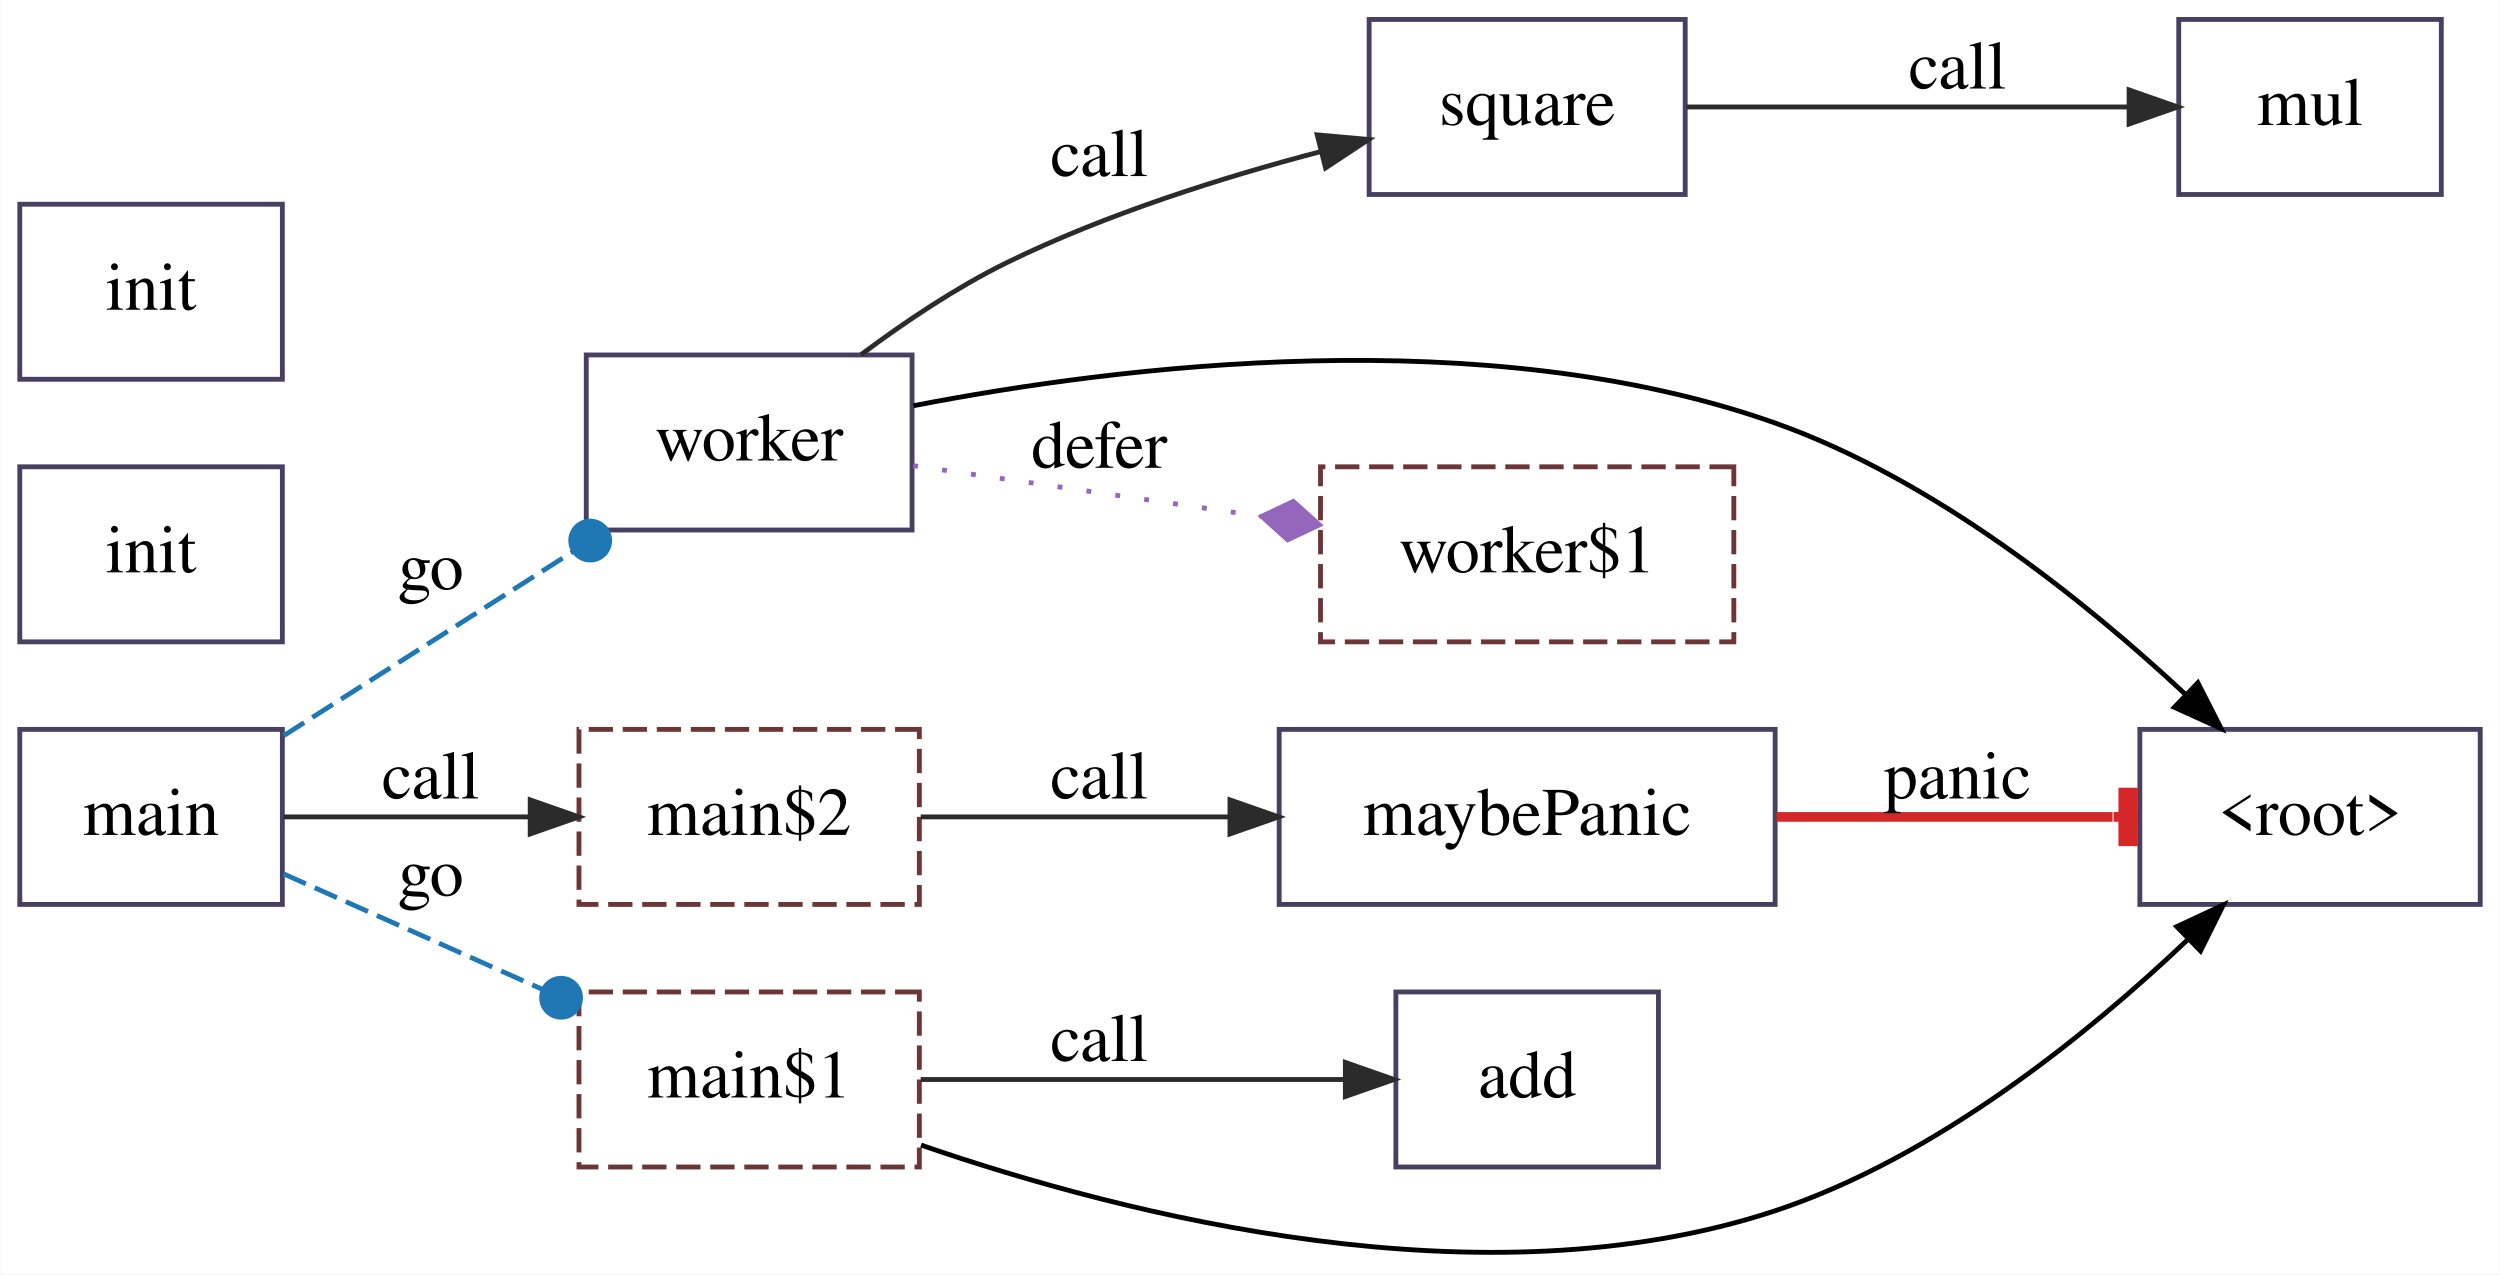
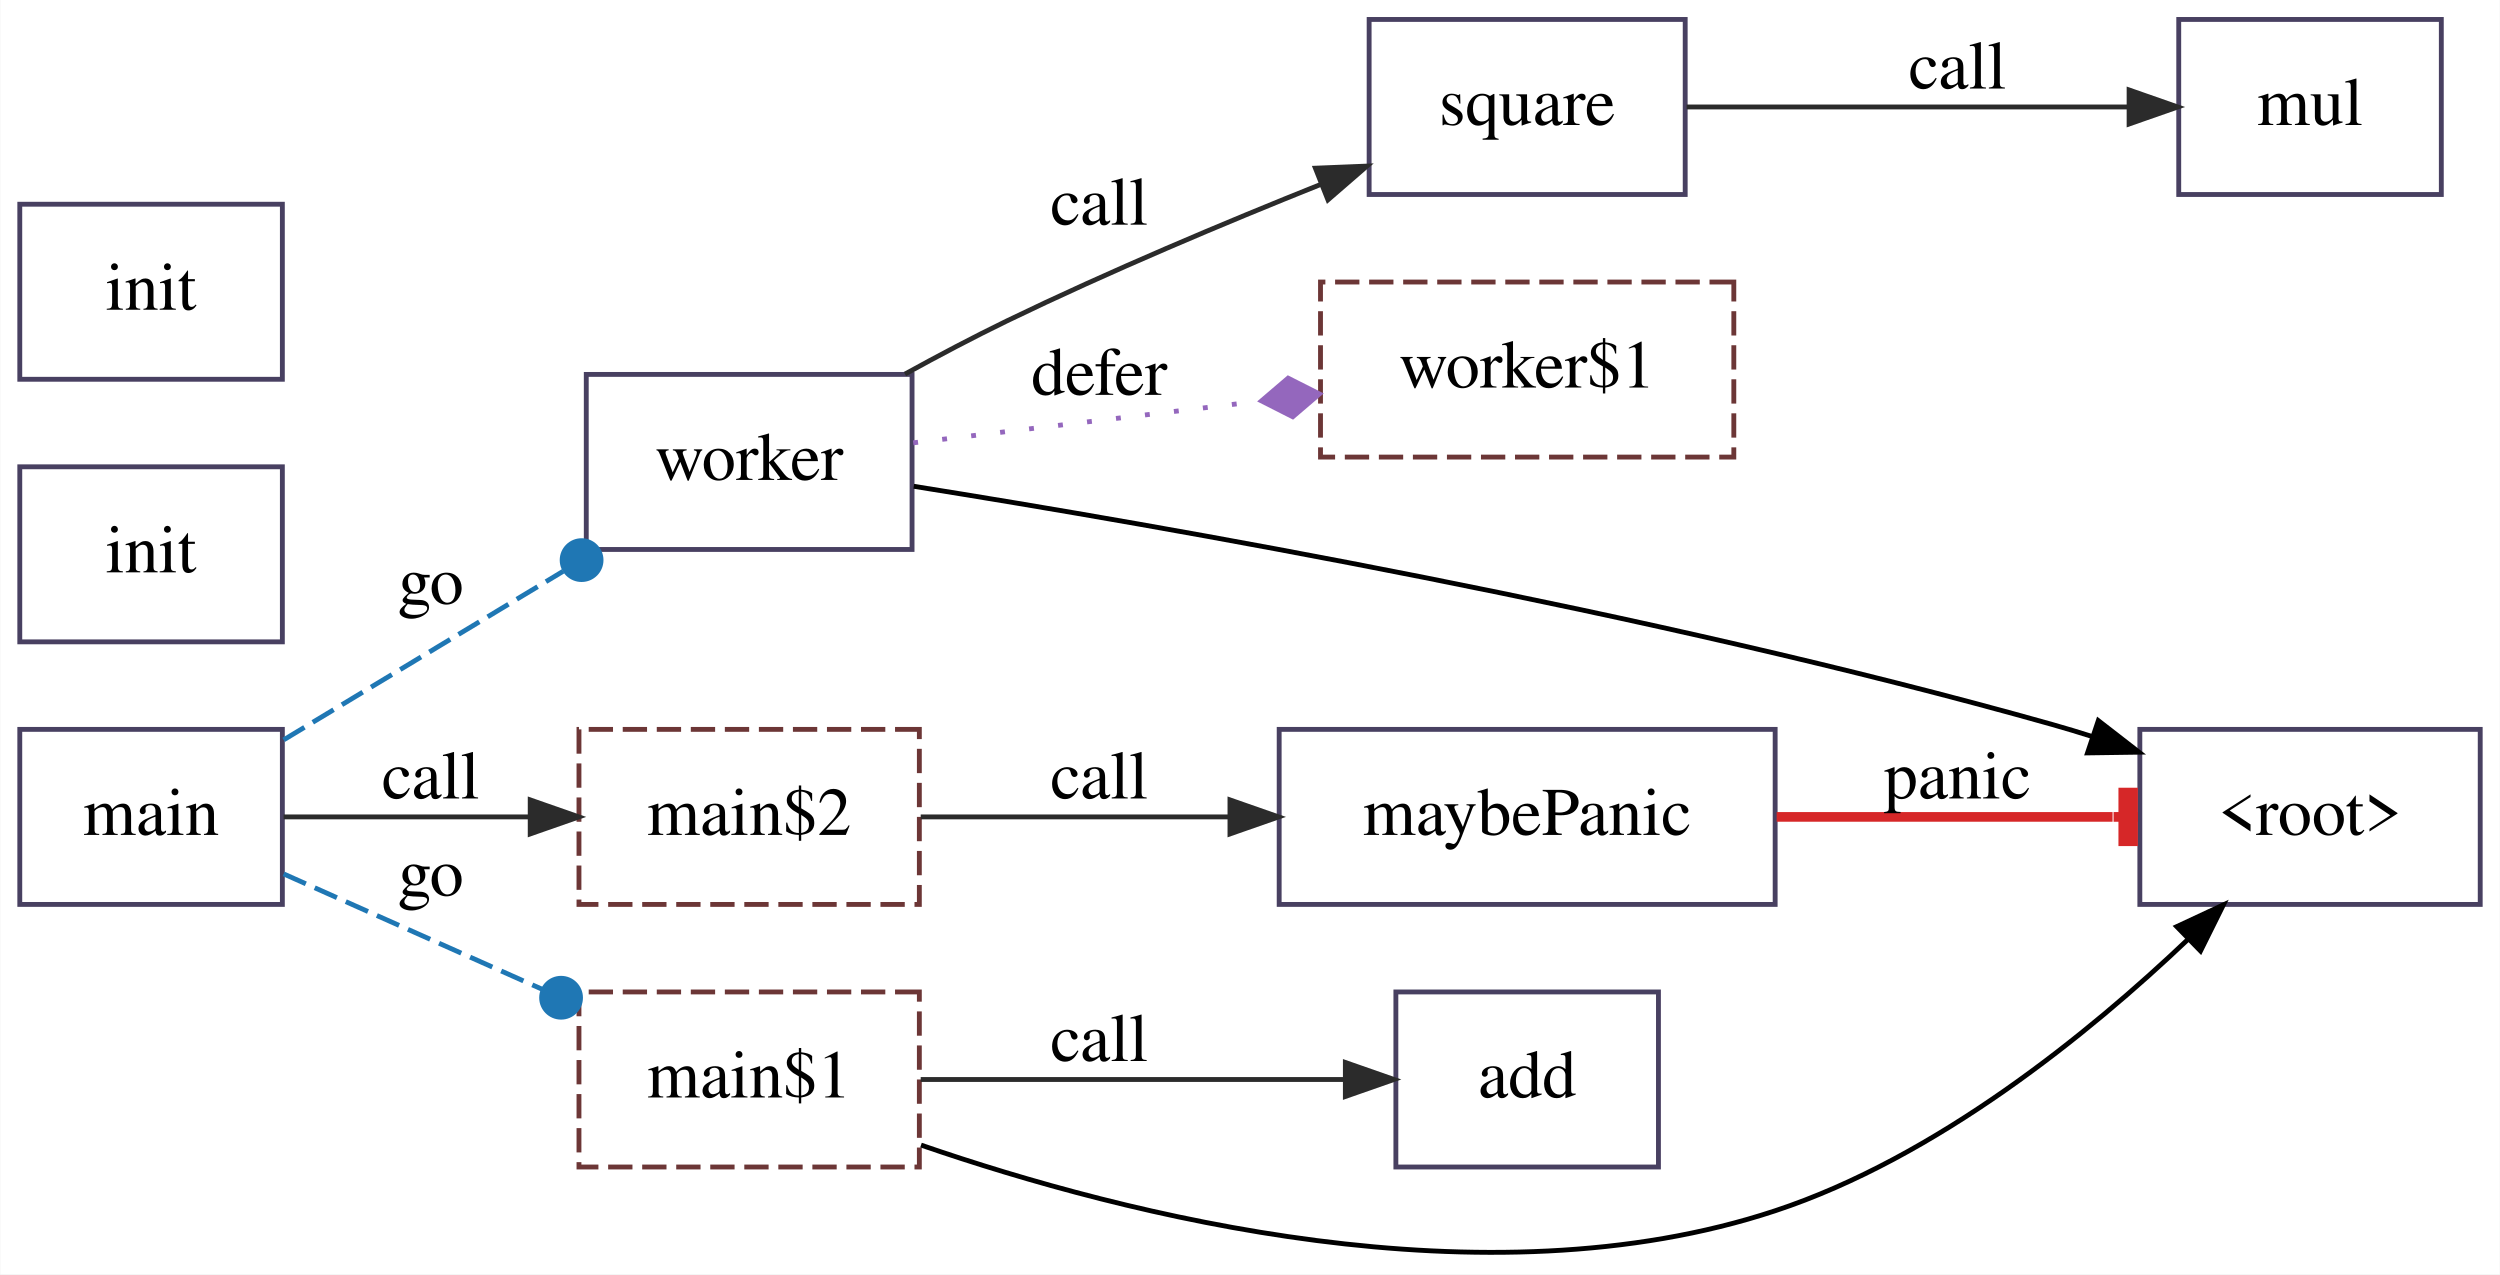
<svg xmlns="http://www.w3.org/2000/svg" xmlns:xlink="http://www.w3.org/1999/xlink" width="514pt" height="262pt" viewBox="0.00 0.00 514.00 262.07">
  <g id="graph0" class="graph" transform="scale(1 1) rotate(0) translate(4 258.07)">
    <polygon fill="white" stroke="transparent" points="-4,4 -4,-258.07 510,-258.07 510,4 -4,4" />
    <g id="node1" class="node">
      <polygon fill="none" stroke="#484061" points="506,-108.07 436,-108.07 436,-72.07 506,-72.07 506,-108.07" />
      <text text-anchor="middle" x="471" y="-86.37" font-family="Times,serif" font-size="14.00">&lt;root&gt;</text>
    </g>
    <g id="node2" class="node">
      <g id="a_node2">
-         <a xlink:title="example.com/depusagetest.add">
-           <polygon fill="none" stroke="#484061" points="337,-54.07 283,-54.07 283,-18.07 337,-18.07 337,-54.07" />
-           <text text-anchor="middle" x="310" y="-32.37" font-family="Times,serif" font-size="14.00">add</text>
+         <a xlink:title="example.com/depusagetest.main">
+           <polygon fill="none" stroke="#484061" points="54,-108.07 0,-108.07 0,-72.07 54,-72.07 54,-108.07" />
+           <text text-anchor="middle" x="27" y="-86.37" font-family="Times,serif" font-size="14.00">main</text>
        </a>
      </g>
+     </g>
+     <g id="node5" class="node">
+       <g id="a_node5">
+         <a xlink:title="example.com/depusagetest.worker">
+           <polygon fill="none" stroke="#484061" points="183.5,-181.07 116.5,-181.07 116.5,-145.07 183.5,-145.07 183.5,-181.07" />
+           <text text-anchor="middle" x="150" y="-159.37" font-family="Times,serif" font-size="14.00">worker</text>
+         </a>
+       </g>
+     </g>
+     <g id="edge1" class="edge">
+       <g id="a_edge1">
+         <a xlink:title="concurrent go worker(1:int, t4, t5)">
+           <path fill="none" stroke="#1f77b4" stroke-dasharray="5,2" d="M54.26,-105.91C71.07,-116.05 93.14,-129.37 111.75,-140.59" />
+           <ellipse fill="#1f77b4" stroke="#1f77b4" cx="115.54" cy="-142.88" rx="4" ry="4" />
+         </a>
+       </g>
+       <text text-anchor="middle" x="84.5" y="-133.87" font-family="Times,serif" font-size="14.00">go</text>
+     </g>
+     <g id="node9" class="node">
+       <g id="a_node9">
+         <a xlink:title="example.com/depusagetest.main$1">
+           <polygon fill="none" stroke="#6c3636" stroke-dasharray="5,2" points="185,-54.07 115,-54.07 115,-18.07 185,-18.07 185,-54.07" />
+           <text text-anchor="middle" x="150" y="-32.37" font-family="Times,serif" font-size="14.00">main$1</text>
+         </a>
+       </g>
+     </g>
+     <g id="edge2" class="edge">
+       <g id="a_edge2">
+         <a xlink:title="concurrent go t9()">
+           <path fill="none" stroke="#1f77b4" stroke-dasharray="5,2" d="M54.26,-78.35C69.82,-71.4 89.91,-62.44 107.57,-54.56" />
+           <ellipse fill="#1f77b4" stroke="#1f77b4" cx="111.32" cy="-52.88" rx="4" ry="4" />
+         </a>
+       </g>
+       <text text-anchor="middle" x="84.5" y="-73.87" font-family="Times,serif" font-size="14.00">go</text>
+     </g>
+     <g id="node11" class="node">
+       <g id="a_node11">
+         <a xlink:title="example.com/depusagetest.main$2">
+           <polygon fill="none" stroke="#6c3636" stroke-dasharray="5,2" points="185,-108.07 115,-108.07 115,-72.07 185,-72.07 185,-108.07" />
+           <text text-anchor="middle" x="150" y="-86.37" font-family="Times,serif" font-size="14.00">main$2</text>
+         </a>
+       </g>
+     </g>
+     <g id="edge3" class="edge">
+       <g id="a_edge3">
+         <a xlink:title="main$2(t12)">
+           <path fill="none" stroke="#2b2b2b" d="M54.26,-90.07C68.99,-90.07 87.77,-90.07 104.71,-90.07" />
+           <polygon fill="#2b2b2b" stroke="#2b2b2b" points="104.97,-93.57 114.97,-90.07 104.97,-86.57 104.97,-93.57" />
+         </a>
+       </g>
+       <text text-anchor="middle" x="84.5" y="-93.87" font-family="Times,serif" font-size="14.00">call</text>
    </g>
    <g id="node3" class="node">
      <g id="a_node3">
        <a xlink:title="example.com/depusagetest.init">
          <polygon fill="none" stroke="#484061" points="54,-162.07 0,-162.07 0,-126.07 54,-126.07 54,-162.07" />
          <text text-anchor="middle" x="27" y="-140.37" font-family="Times,serif" font-size="14.00">init</text>
        </a>
      </g>
    </g>
    <g id="node4" class="node">
      <g id="a_node4">
        <a xlink:title="example.com/depusagetest/something.init">
          <polygon fill="none" stroke="#484061" points="54,-216.07 0,-216.07 0,-180.07 54,-180.07 54,-216.07" />
          <text text-anchor="middle" x="27" y="-194.37" font-family="Times,serif" font-size="14.00">init</text>
        </a>
      </g>
    </g>
-     <g id="node5" class="node">
-       <g id="a_node5">
+     <g id="edge11" class="edge">
+       <g id="a_edge11">
+         <a xlink:title="send results &lt;- t5">
+           <path fill="none" stroke="black" d="M183.85,-158.06C234.61,-149.96 334.93,-132.5 418,-109.07 420.73,-108.3 423.53,-107.45 426.33,-106.56" />
+           <polygon fill="black" stroke="black" points="427.46,-109.87 435.83,-103.38 425.24,-103.23 427.46,-109.87" />
+         </a>
+       </g>
+     </g>
+     <g id="node6" class="node">
+       <g id="a_node6">
+         <a xlink:title="example.com/depusagetest.worker$1">
+           <polygon fill="none" stroke="#6c3636" stroke-dasharray="5,2" points="352.5,-200.07 267.5,-200.07 267.5,-164.07 352.5,-164.07 352.5,-200.07" />
+           <text text-anchor="middle" x="310" y="-178.37" font-family="Times,serif" font-size="14.00">worker$1</text>
+         </a>
+       </g>
+     </g>
+     <g id="edge9" class="edge">
+       <g id="a_edge9">
+         <a xlink:title="deferred defer t1()">
+           <path fill="none" stroke="#9467bd" stroke-dasharray="1,5" d="M183.74,-167C204.37,-169.48 231.49,-172.75 255.23,-175.6" />
+           <polygon fill="#9467bd" stroke="#9467bd" points="255.36,-175.62 261.79,-172.36 267.27,-177.05 260.84,-180.3 255.36,-175.62" />
+         </a>
+       </g>
+       <text text-anchor="middle" x="222" y="-176.87" font-family="Times,serif" font-size="14.00">defer</text>
+     </g>
+     <g id="node7" class="node">
+       <g id="a_node7">
+         <a xlink:title="example.com/depusagetest.square">
+           <polygon fill="none" stroke="#484061" points="342.5,-254.07 277.5,-254.07 277.5,-218.07 342.5,-218.07 342.5,-254.07" />
+           <text text-anchor="middle" x="310" y="-232.37" font-family="Times,serif" font-size="14.00">square</text>
+         </a>
+       </g>
+     </g>
+     <g id="edge10" class="edge">
+       <g id="a_edge10">
+         <a xlink:title="square(t4)">
+           <path fill="none" stroke="#2b2b2b" d="M182.04,-181.14C188.87,-184.9 196.12,-188.73 203,-192.07 223.96,-202.22 247.87,-212.27 267.68,-220.2" />
+           <polygon fill="#2b2b2b" stroke="#2b2b2b" points="266.45,-223.48 277.04,-223.91 269.03,-216.97 266.45,-223.48" />
+         </a>
+       </g>
+       <text text-anchor="middle" x="222" y="-211.87" font-family="Times,serif" font-size="14.00">call</text>
+     </g>
+     <g id="node8" class="node">
+       <g id="a_node8">
        <a xlink:title="example.com/depusagetest.mul">
          <polygon fill="none" stroke="#484061" points="498,-254.07 444,-254.07 444,-218.07 498,-218.07 498,-254.07" />
          <text text-anchor="middle" x="471" y="-232.37" font-family="Times,serif" font-size="14.00">mul</text>
        </a>
      </g>
    </g>
-     <g id="node6" class="node">
-       <g id="a_node6">
-         <a xlink:title="example.com/depusagetest.square">
-           <polygon fill="none" stroke="#484061" points="342.5,-254.07 277.5,-254.07 277.5,-218.07 342.5,-218.07 342.5,-254.07" />
-           <text text-anchor="middle" x="310" y="-232.37" font-family="Times,serif" font-size="14.00">square</text>
-         </a>
-       </g>
-     </g>
-     <g id="edge8" class="edge">
-       <g id="a_edge8">
+     <g id="edge4" class="edge">
+       <g id="a_edge4">
        <a xlink:title="mul(x, x)">
          <path fill="none" stroke="#2b2b2b" d="M342.79,-236.07C368.96,-236.07 406.05,-236.07 433.44,-236.07" />
          <polygon fill="#2b2b2b" stroke="#2b2b2b" points="433.79,-239.57 443.79,-236.07 433.79,-232.57 433.79,-239.57" />
        </a>
      </g>
      <text text-anchor="middle" x="398.5" y="-239.87" font-family="Times,serif" font-size="14.00">call</text>
    </g>
-     <g id="node7" class="node">
-       <g id="a_node7">
-         <a xlink:title="example.com/depusagetest.worker">
-           <polygon fill="none" stroke="#484061" points="183.5,-185.07 116.5,-185.07 116.5,-149.07 183.5,-149.07 183.5,-185.07" />
-           <text text-anchor="middle" x="150" y="-163.37" font-family="Times,serif" font-size="14.00">worker</text>
+     <g id="edge6" class="edge">
+       <g id="a_edge6">
+         <a xlink:title="send t1 &lt;- t2">
+           <path fill="none" stroke="black" d="M185.34,-22.58C227.67,-8 301.32,10.68 361,-9.07 394.15,-20.03 425.42,-45.42 445.89,-64.87" />
+           <polygon fill="black" stroke="black" points="443.59,-67.51 453.19,-71.99 448.48,-62.5 443.59,-67.51" />
        </a>
      </g>
    </g>
-     <g id="edge11" class="edge">
-       <g id="a_edge11">
-         <a xlink:title="send results &lt;- t5">
-           <path fill="none" stroke="black" d="M183.79,-174.63C226.1,-182.84 301.36,-192.19 361,-171.07 393.71,-159.48 424.84,-134.44 445.4,-115.25" />
-           <polygon fill="black" stroke="black" points="447.93,-117.66 452.74,-108.22 443.09,-112.61 447.93,-117.66" />
+     <g id="node10" class="node">
+       <g id="a_node10">
+         <a xlink:title="example.com/depusagetest.add">
+           <polygon fill="none" stroke="#484061" points="337,-54.07 283,-54.07 283,-18.07 337,-18.07 337,-54.07" />
+           <text text-anchor="middle" x="310" y="-32.37" font-family="Times,serif" font-size="14.00">add</text>
        </a>
      </g>
    </g>
-     <g id="edge10" class="edge">
-       <g id="a_edge10">
-         <a xlink:title="square(t4)">
-           <path fill="none" stroke="#2b2b2b" d="M173.03,-185.15C181.93,-191.8 192.55,-198.95 203,-204.07 223.38,-214.06 247.5,-221.64 267.59,-226.91" />
-           <polygon fill="#2b2b2b" stroke="#2b2b2b" points="266.83,-230.33 277.38,-229.38 268.54,-223.54 266.83,-230.33" />
+     <g id="edge5" class="edge">
+       <g id="a_edge5">
+         <a xlink:title="add(2:int, 3:int)">
+           <path fill="none" stroke="#2b2b2b" d="M185.28,-36.07C210.97,-36.07 246.06,-36.07 272.31,-36.07" />
+           <polygon fill="#2b2b2b" stroke="#2b2b2b" points="272.61,-39.57 282.61,-36.07 272.61,-32.57 272.61,-39.57" />
        </a>
      </g>
-       <text text-anchor="middle" x="222" y="-221.87" font-family="Times,serif" font-size="14.00">call</text>
+       <text text-anchor="middle" x="222" y="-39.87" font-family="Times,serif" font-size="14.00">call</text>
    </g>
-     <g id="node8" class="node">
-       <g id="a_node8">
-         <a xlink:title="example.com/depusagetest.worker$1">
-           <polygon fill="none" stroke="#6c3636" stroke-dasharray="5,2" points="352.5,-162.07 267.5,-162.07 267.5,-126.07 352.5,-126.07 352.5,-162.07" />
-           <text text-anchor="middle" x="310" y="-140.37" font-family="Times,serif" font-size="14.00">worker$1</text>
-         </a>
-       </g>
-     </g>
-     <g id="edge9" class="edge">
-       <g id="a_edge9">
-         <a xlink:title="deferred defer t1()">
-           <path fill="none" stroke="#9467bd" stroke-dasharray="1,5" d="M183.74,-162.3C204.37,-159.3 231.49,-155.35 255.23,-151.89" />
-           <polygon fill="#9467bd" stroke="#9467bd" points="255.4,-151.87 260.76,-147.05 267.27,-150.14 261.91,-154.96 255.4,-151.87" />
-         </a>
-       </g>
-       <text text-anchor="middle" x="222" y="-161.87" font-family="Times,serif" font-size="14.00">defer</text>
-     </g>
-     <g id="node9" class="node">
-       <g id="a_node9">
+     <g id="node12" class="node">
+       <g id="a_node12">
        <a xlink:title="example.com/depusagetest.maybePanic">
          <polygon fill="none" stroke="#484061" points="361,-108.07 259,-108.07 259,-72.07 361,-72.07 361,-108.07" />
          <text text-anchor="middle" x="310" y="-86.37" font-family="Times,serif" font-size="14.00">maybePanic</text>
        </a>
      </g>
    </g>
-     <g id="edge5" class="edge">
-       <g id="a_edge5">
+     <g id="edge7" class="edge">
+       <g id="a_edge7">
+         <a xlink:title="maybePanic(v)">
+           <path fill="none" stroke="#2b2b2b" d="M185.28,-90.07C203.85,-90.07 227.34,-90.07 248.84,-90.07" />
+           <polygon fill="#2b2b2b" stroke="#2b2b2b" points="248.88,-93.57 258.88,-90.07 248.88,-86.57 248.88,-93.57" />
+         </a>
+       </g>
+       <text text-anchor="middle" x="222" y="-93.87" font-family="Times,serif" font-size="14.00">call</text>
+     </g>
+     <g id="edge8" class="edge">
+       <g id="a_edge8">
        <a xlink:title="panic t1">
          <path fill="none" stroke="#d62728" stroke-width="2" d="M361.31,-90.07C383.62,-90.07 409.49,-90.07 430.39,-90.07" />
          <polygon fill="#d62728" stroke="#d62728" stroke-width="2" points="434.6,-85.07 434.6,-95.07 432.6,-95.07 432.6,-85.07 434.6,-85.07" />
          <polyline fill="none" stroke="#d62728" stroke-width="2" points="435.6,-90.07 430.6,-90.07 " />
        </a>
      </g>
      <text text-anchor="middle" x="398.5" y="-93.87" font-family="Times,serif" font-size="14.00">panic</text>
    </g>
-     <g id="node10" class="node">
-       <g id="a_node10">
-         <a xlink:title="example.com/depusagetest.main">
-           <polygon fill="none" stroke="#484061" points="54,-108.07 0,-108.07 0,-72.07 54,-72.07 54,-108.07" />
-           <text text-anchor="middle" x="27" y="-86.37" font-family="Times,serif" font-size="14.00">main</text>
-         </a>
-       </g>
-     </g>
-     <g id="edge1" class="edge">
-       <g id="a_edge1">
-         <a xlink:title="concurrent go worker(1:int, t4, t5)">
-           <path fill="none" stroke="#1f77b4" stroke-dasharray="5,2" d="M54.26,-106.77C71.71,-117.88 94.84,-132.6 113.88,-144.71" />
-           <ellipse fill="#1f77b4" stroke="#1f77b4" cx="117.31" cy="-146.9" rx="4" ry="4" />
-         </a>
-       </g>
-       <text text-anchor="middle" x="84.5" y="-136.87" font-family="Times,serif" font-size="14.00">go</text>
-     </g>
-     <g id="node11" class="node">
-       <g id="a_node11">
-         <a xlink:title="example.com/depusagetest.main$1">
-           <polygon fill="none" stroke="#6c3636" stroke-dasharray="5,2" points="185,-54.07 115,-54.07 115,-18.07 185,-18.07 185,-54.07" />
-           <text text-anchor="middle" x="150" y="-32.37" font-family="Times,serif" font-size="14.00">main$1</text>
-         </a>
-       </g>
-     </g>
-     <g id="edge2" class="edge">
-       <g id="a_edge2">
-         <a xlink:title="concurrent go t9()">
-           <path fill="none" stroke="#1f77b4" stroke-dasharray="5,2" d="M54.26,-78.35C69.82,-71.4 89.91,-62.44 107.57,-54.56" />
-           <ellipse fill="#1f77b4" stroke="#1f77b4" cx="111.32" cy="-52.88" rx="4" ry="4" />
-         </a>
-       </g>
-       <text text-anchor="middle" x="84.5" y="-73.87" font-family="Times,serif" font-size="14.00">go</text>
-     </g>
-     <g id="node12" class="node">
-       <g id="a_node12">
-         <a xlink:title="example.com/depusagetest.main$2">
-           <polygon fill="none" stroke="#6c3636" stroke-dasharray="5,2" points="185,-108.07 115,-108.07 115,-72.07 185,-72.07 185,-108.07" />
-           <text text-anchor="middle" x="150" y="-86.37" font-family="Times,serif" font-size="14.00">main$2</text>
-         </a>
-       </g>
-     </g>
-     <g id="edge3" class="edge">
-       <g id="a_edge3">
-         <a xlink:title="main$2(t12)">
-           <path fill="none" stroke="#2b2b2b" d="M54.26,-90.07C68.99,-90.07 87.77,-90.07 104.71,-90.07" />
-           <polygon fill="#2b2b2b" stroke="#2b2b2b" points="104.97,-93.57 114.97,-90.07 104.97,-86.57 104.97,-93.57" />
-         </a>
-       </g>
-       <text text-anchor="middle" x="84.5" y="-93.87" font-family="Times,serif" font-size="14.00">call</text>
-     </g>
-     <g id="edge7" class="edge">
-       <g id="a_edge7">
-         <a xlink:title="send t1 &lt;- t2">
-           <path fill="none" stroke="black" d="M185.34,-22.58C227.67,-8 301.32,10.68 361,-9.07 394.15,-20.03 425.42,-45.42 445.89,-64.87" />
-           <polygon fill="black" stroke="black" points="443.59,-67.51 453.19,-71.99 448.48,-62.5 443.59,-67.51" />
-         </a>
-       </g>
-     </g>
-     <g id="edge6" class="edge">
-       <g id="a_edge6">
-         <a xlink:title="add(2:int, 3:int)">
-           <path fill="none" stroke="#2b2b2b" d="M185.28,-36.07C210.97,-36.07 246.06,-36.07 272.31,-36.07" />
-           <polygon fill="#2b2b2b" stroke="#2b2b2b" points="272.61,-39.57 282.61,-36.07 272.61,-32.57 272.61,-39.57" />
-         </a>
-       </g>
-       <text text-anchor="middle" x="222" y="-39.87" font-family="Times,serif" font-size="14.00">call</text>
-     </g>
-     <g id="edge4" class="edge">
-       <g id="a_edge4">
-         <a xlink:title="maybePanic(v)">
-           <path fill="none" stroke="#2b2b2b" d="M185.28,-90.07C203.85,-90.07 227.34,-90.07 248.84,-90.07" />
-           <polygon fill="#2b2b2b" stroke="#2b2b2b" points="248.88,-93.57 258.88,-90.07 248.88,-86.57 248.88,-93.57" />
-         </a>
-       </g>
-       <text text-anchor="middle" x="222" y="-93.87" font-family="Times,serif" font-size="14.00">call</text>
-     </g>
  </g>
</svg>
